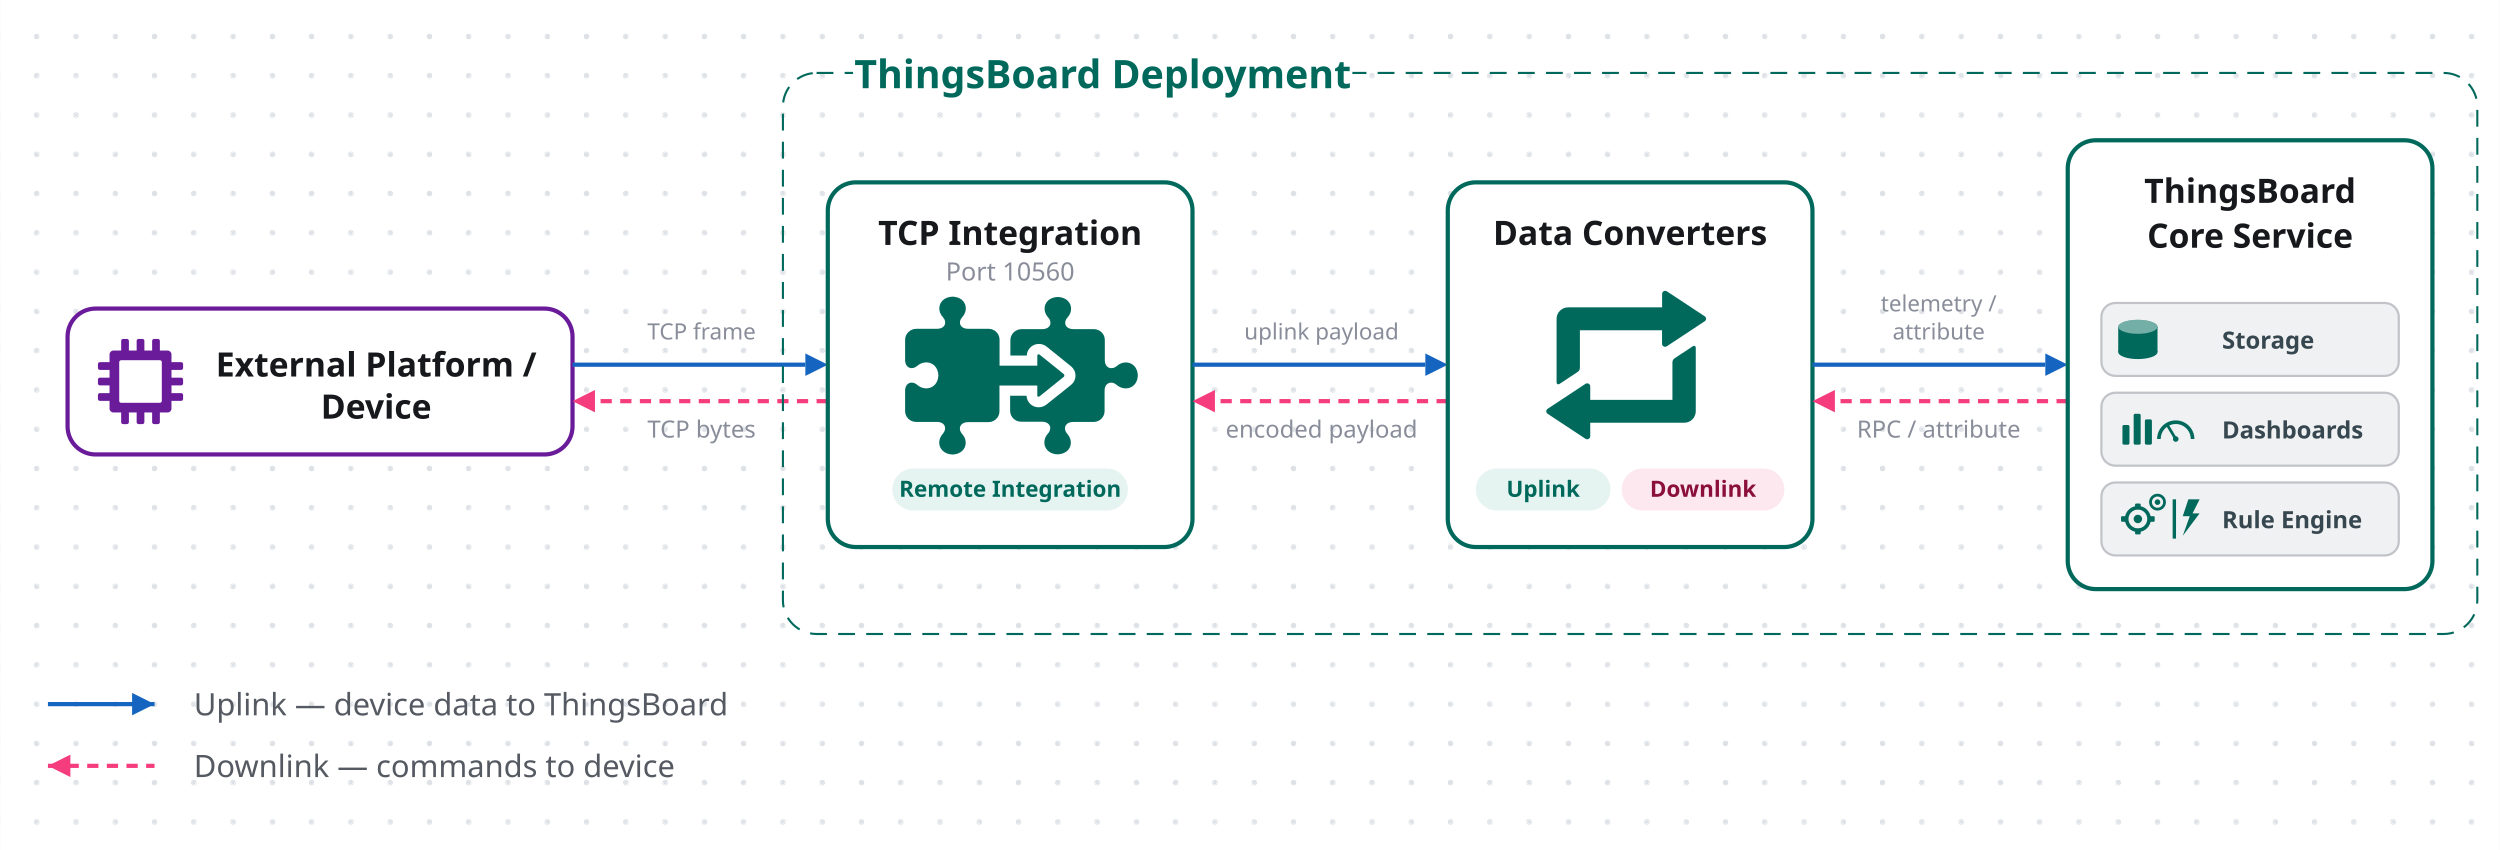
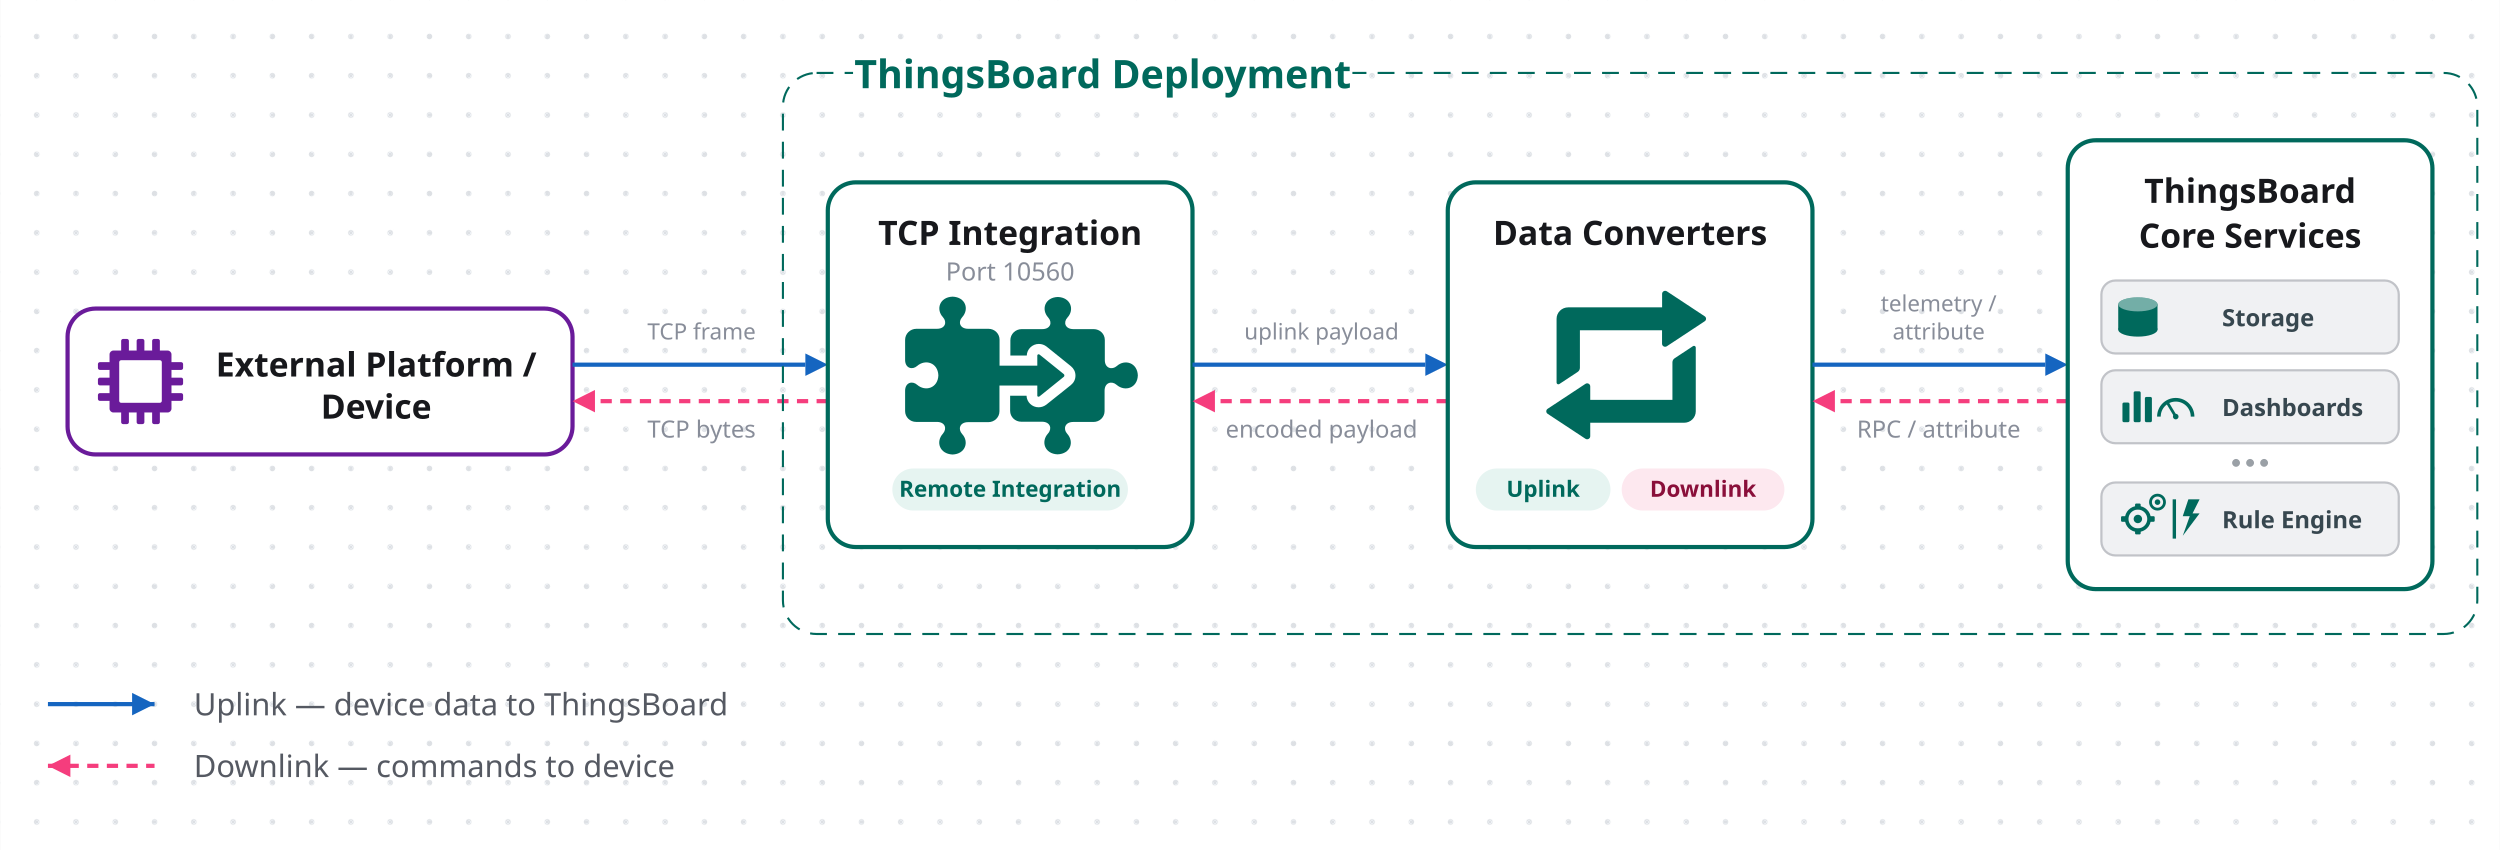
<svg xmlns="http://www.w3.org/2000/svg" width="1400" height="476" viewBox="-48 8 891 303">
  <defs>
    <pattern id="dots" x="0" y="0" width="14" height="14" patternUnits="userSpaceOnUse">
      <circle cx="7" cy="7" r="1" fill="#dde0e4" />
    </pattern>
    <clipPath id="clip0">
      <path fill="#fff" d="M-48 8h891v303H-48z" />
    </clipPath>
  </defs>
  <g clip-path="url(#clip0)">
    <path fill="#fff" d="M-48 8h891v303H-48z" />
    <rect x="-48" y="8" width="891" height="303" fill="url(#dots)" />
    <g transform="translate(0,33)">
      <rect x="-24" y="85" width="180" height="52" rx="10" fill="#fff" stroke="#6a1b9a" stroke-width="1.5" />
      <g transform="translate(-18.7,90.3) scale(0.69)" fill="#6a1b9a">
        <rect x="14" y="14" width="32" height="32" rx="2" fill="#6a1b9a" />
        <rect x="19" y="19" width="22" height="22" rx="1" fill="#fff" />
        <rect x="20" y="8" width="4" height="7" rx="1" />
        <rect x="28" y="8" width="4" height="7" rx="1" />
        <rect x="36" y="8" width="4" height="7" rx="1" />
        <rect x="20" y="45" width="4" height="7" rx="1" />
        <rect x="28" y="45" width="4" height="7" rx="1" />
        <rect x="36" y="45" width="4" height="7" rx="1" />
        <rect x="8" y="20" width="7" height="4" rx="1" />
        <rect x="8" y="28" width="7" height="4" rx="1" />
        <rect x="8" y="36" width="7" height="4" rx="1" />
        <rect x="45" y="20" width="7" height="4" rx="1" />
        <rect x="45" y="28" width="7" height="4" rx="1" />
        <rect x="45" y="36" width="7" height="4" rx="1" />
      </g>
      <text x="86" y="105" text-anchor="middle" font-family="system-ui,sans-serif" font-size="12" fill="#17181c" font-weight="600" dominant-baseline="middle">External Platform /</text>
      <text x="86" y="120" text-anchor="middle" font-family="system-ui,sans-serif" font-size="12" fill="#17181c" font-weight="600" dominant-baseline="middle">Device</text>
      <line x1="156" y1="105" x2="239" y2="105" stroke="#1565c0" stroke-width="1.5" />
      <polygon points="239,101 247,105 239,109" fill="#1565c0" />
      <text x="202" y="96" text-anchor="middle" font-family="system-ui,sans-serif" font-size="8" fill="#888d99">TCP frame</text>
      <line x1="247" y1="118" x2="164" y2="118" stroke="#f53d7d" stroke-width="1.5" stroke-dasharray="4,3" />
      <polygon points="164,114 156,118 164,122" fill="#f53d7d" />
      <text x="202" y="131" text-anchor="middle" font-family="system-ui,sans-serif" font-size="8.5" fill="#888d99" dominant-baseline="auto">TCP bytes</text>
      <rect x="231" y="1" width="604" height="200" rx="12" fill="none" stroke="#00695c" stroke-width="0.75" stroke-dasharray="6,4" />
      <rect x="256" y="-6" width="178" height="14" fill="#fff" />
      <text x="345" y="1" text-anchor="middle" font-family="system-ui,sans-serif" font-size="14" fill="#00695c" font-weight="600" dominant-baseline="central" textLength="174" lengthAdjust="spacing">ThingsBoard Deployment</text>
      <rect x="247" y="40" width="130" height="130" rx="10" fill="#fff" stroke="#00695c" stroke-width="1.5" />
      <text x="312" y="53" text-anchor="middle" font-family="system-ui,sans-serif" font-size="12" fill="#17181c" font-weight="600" dominant-baseline="hanging">TCP Integration</text>
      <text x="312" y="68" text-anchor="middle" font-family="system-ui,sans-serif" font-size="9" fill="#888d99" dominant-baseline="hanging">Port 10560</text>
      <g transform="matrix(-0.16987,0,0,-0.166552,357.5201,149.5578)" fill="#00695c">
        <path d="m 465.3,145.05 h -43.5 c -17.7,0 -21.8,-14.7 -12.6,-25.3 15.2,-17.2 7.1,-43 -20.2,-44.5 -27.3,1 -35.4,27.3 -20.2,44 9.1,10.1 5.1,25.3 -12.6,25.3 h -42.5 c -12.6,0 -23.3,10.1 -23.3,23.3 v 55.1 h -1 -78.4 v -21.8 c 0,-2 -2.5,-3 -4.6,-1.5 l -51.1,42 c -1.5,1.5 -1.5,4 0,5.6 l 51.1,42 c 2,1.5 4.6,0 4.6,-2 v -21.8 h 78.2 1 v 55.6 c 0,12.6 10.1,23.3 23.3,23.3 H 356 c 17.7,0 21.8,14.7 12.6,24.8 -15.2,17.2 -7.1,43 20.2,44 27.3,-1 35.4,-27.3 20.2,-44 -9.1,-10.1 -5.1,-24.8 12.6,-24.8 h 43 c 13.2,0 23.8,-10.6 23.8,-23.8 v -43.6 c -0.5,-17.2 -15.2,-21.2 -25.3,-12.1 -17.2,15.2 -43.5,7.1 -44.5,-20.2 1,-27.3 27.3,-35.4 44.5,-20.2 10.1,9.1 24.8,5.1 25.3,-12.1 v -44 c 0.1,-12.7 -10,-23.3 -23.1,-23.3 z" />
        <path d="m 244.7,145.45 h -43.5 c -17.7,0 -21.8,-15.2 -12.6,-25.3 15.2,-17.2 7.1,-43.5 -20.2,-44.5 -27.3,1 -35.4,26.8 -20.2,44 9.1,10.1 5.1,25.3 -12.6,25.3 H 93.1 c -13.2,0 -23.3,10.6 -23.3,23.3 v 43.5 c 0,17.7 -15.2,21.8 -25.3,12.6 -17.2,-15.2 -43.5,-7.1 -44.5,20.2 1,27.3 27.3,35.4 44,20.2 10.1,-9.1 25.3,-5.1 25.3,12.6 v 43 c 0,13.2 10.6,23.3 23.3,23.3 h 42.5 c 17.7,0 21.8,14.7 12.6,24.8 -15.2,16.7 -7.1,43 20.2,44 27.3,-1 35.4,-26.8 20.2,-44 -9.1,-10.1 -5.1,-24.8 12.6,-24.8 h 43 c 13.2,0 23.8,-10.6 23.8,-23.8 v -32.7 h -34.4 c -0.5,13.7 -11.7,24.8 -25.3,24.8 -6.1,0 -11.6,-2 -16.2,-5.6 l -51.1,-42 c -6.1,-5.1 -9.6,-12.1 -9.6,-20.2 0,-8.1 3.5,-15.2 9.6,-20.2 l 51.6,-42 c 4.6,-3.5 10.1,-5.6 16.2,-5.6 13.7,0 24.8,11.1 25.3,24.8 H 268 v -32.4 c 0,-13.2 -10.6,-23.3 -23.3,-23.3 z" />
      </g>
      <rect x="270" y="142" width="84" height="15" rx="7.5" fill="#e6f4f1" />
      <text x="312" y="149" text-anchor="middle" font-family="system-ui,sans-serif" font-size="8" fill="#00695c" font-weight="700" dominant-baseline="central">Remote Integration</text>
      <line x1="377" y1="105" x2="460" y2="105" stroke="#1565c0" stroke-width="1.5" />
      <polygon points="460,101 468,105 460,109" fill="#1565c0" />
      <text x="423" y="96" text-anchor="middle" font-family="system-ui,sans-serif" font-size="8" fill="#888d99">uplink payload</text>
      <line x1="468" y1="118" x2="385" y2="118" stroke="#f53d7d" stroke-width="1.5" stroke-dasharray="4,3" />
      <polygon points="385,114 377,118 385,122" fill="#f53d7d" />
      <text x="423" y="131" text-anchor="middle" font-family="system-ui,sans-serif" font-size="8.5" fill="#888d99" dominant-baseline="auto">encoded payload</text>
      <rect x="468" y="40" width="130" height="130" rx="10" fill="#fff" stroke="#00695c" stroke-width="1.5" />
      <text x="533" y="53" text-anchor="middle" font-family="system-ui,sans-serif" font-size="12" fill="#17181c" font-weight="600" dominant-baseline="hanging">Data Converters</text>
      <g transform="matrix(0.217828,0,0,0.213574,478.2844,73.1842)" fill="#00695c">
        <path d="m 373.23,68.177 -61.8,-41.6 c -3.4,-2.3 -7.9,0.1 -7.9,4.2 v 22.5 h -153.6 c -10.6,0 -19.1,8.6 -19.1,19.1 v 106.5 c 0,2.3 2.6,3.7 4.5,2.4 l 30,-20.2 c 2.3,-1.5 3.7,-4.1 3.7,-6.9 v -62.7 h 134.4 v 22.5 c 0,4.1 4.5,6.5 7.9,4.2 l 61.8,-41.6 c 3.1,-2 3.1,-6.4 0.1,-8.4 z" />
        <path d="m 354.13,117.98 -30,20.2 c -2.3,1.5 -3.7,4.1 -3.7,6.9 v 62.6 h -134.5 v -22.5 c 0,-4.1 -4.5,-6.5 -7.9,-4.2 l -61.8,41.6 c -3,2 -3,6.4 0,8.4 l 61.8,41.6 c 3.4,2.3 7.9,-0.1 7.9,-4.2 v -22.5 h 153.5 c 10.6,0.1 19.2,-8.5 19.2,-19.1 v -106.4 c 0,-2.3 -2.6,-3.7 -4.5,-2.4 z" />
      </g>
      <rect x="478" y="142" width="48" height="15" rx="7.5" fill="#e6f4f1" />
      <text x="502" y="149" text-anchor="middle" font-family="system-ui,sans-serif" font-size="8" fill="#00695c" font-weight="700" dominant-baseline="central">Uplink</text>
      <rect x="530" y="142" width="58" height="15" rx="7.5" fill="#fde8ef" />
      <text x="559" y="149" text-anchor="middle" font-family="system-ui,sans-serif" font-size="8" fill="#8a0f3a" font-weight="700" dominant-baseline="central">Downlink</text>
      <line x1="598" y1="105" x2="681" y2="105" stroke="#1565c0" stroke-width="1.5" />
      <polygon points="681,101 689,105 681,109" fill="#1565c0" />
      <text x="643" y="86" text-anchor="middle" font-family="system-ui,sans-serif" font-size="8" fill="#888d99">telemetry /</text>
      <text x="643" y="96" text-anchor="middle" font-family="system-ui,sans-serif" font-size="8" fill="#888d99">attribute</text>
      <line x1="689" y1="118" x2="606" y2="118" stroke="#f53d7d" stroke-width="1.5" stroke-dasharray="4,3" />
      <polygon points="606,114 598,118 606,122" fill="#f53d7d" />
      <text x="643" y="131" text-anchor="middle" font-family="system-ui,sans-serif" font-size="8.5" fill="#888d99" dominant-baseline="auto">RPC / attribute</text>
      <rect x="689" y="25" width="130" height="160" rx="10" fill="#fff" stroke="#00695c" stroke-width="1.5" />
      <text x="754" y="38" text-anchor="middle" font-family="system-ui,sans-serif" font-size="12" fill="#17181c" font-weight="600" dominant-baseline="hanging">ThingsBoard</text>
-       <text x="754" y="54" text-anchor="middle" font-family="system-ui,sans-serif" font-size="12" fill="#17181c" font-weight="600" dominant-baseline="hanging">Core Service</text>
+       <text x="754" y="54" text-anchor="middle" font-family="system-ui,sans-serif" font-size="12" fill="#17181c" font-weight="600" dominant-baseline="hanging">Core Services</text>
      <g transform="translate(0,25)">
-         <rect x="701" y="58" width="106" height="26" rx="5" fill="#f0f1f3" stroke="#c1c3c8" stroke-width=".8" />
-         <g fill="#00695c" transform="translate(45,1.5)">
+         <rect x="701" y="50" width="106" height="26" rx="5" fill="#f0f1f3" stroke="#c1c3c8" stroke-width=".8" />
+         <g fill="#00695c" transform="translate(45,-6.5)">
          <ellipse cx="669" cy="65" rx="7" ry="2.5" fill="#00695c" />
          <rect x="662" y="65" width="14" height="9" fill="#00695c" />
          <ellipse cx="669" cy="74" rx="7" ry="2.5" fill="#00695c" />
          <ellipse cx="669" cy="65" rx="7" ry="2.5" fill="#e6f4f1" opacity=".5" />
        </g>
-         <text x="744" y="71" text-anchor="start" font-family="system-ui,sans-serif" font-size="8.5" fill="#37474f" font-weight="600" dominant-baseline="central">Storage</text>
-         <rect x="701" y="90" width="106" height="26" rx="5" fill="#f0f1f3" stroke="#c1c3c8" stroke-width=".8" />
-         <g fill="#00695c" transform="translate(47.5,2.5)">
+         <text x="744" y="63" text-anchor="start" font-family="system-ui,sans-serif" font-size="8.5" fill="#37474f" font-weight="600" dominant-baseline="central">Storage</text>
+         <rect x="701" y="82" width="106" height="26" rx="5" fill="#f0f1f3" stroke="#c1c3c8" stroke-width=".8" />
+         <g fill="#00695c" transform="translate(47.5,-5.5)">
          <rect x="661" y="99" width="2.5" height="7" rx=".5" />
          <rect x="665" y="95" width="2.5" height="11" rx=".5" />
          <rect x="669" y="97" width="2.5" height="9" rx=".5" />
          <path d="M674,104 a6,6 0 0,1 12,0" fill="none" stroke="#00695c" stroke-width="1.3" />
          <line x1="680" y1="104" x2="677" y2="99" stroke="#00695c" stroke-width="1" stroke-linecap="round" />
          <circle cx="680" cy="104" r="1" fill="#00695c" />
        </g>
-         <text x="744" y="103" text-anchor="start" font-family="system-ui,sans-serif" font-size="8.5" fill="#37474f" font-weight="600" dominant-baseline="central">Dashboards</text>
+         <text x="744" y="95" text-anchor="start" font-family="system-ui,sans-serif" font-size="8.5" fill="#37474f" font-weight="600" dominant-baseline="central">Dashboards</text>
+         <circle cx="749" cy="115" r="1.4" fill="#9aa0a6" />
+         <circle cx="754" cy="115" r="1.4" fill="#9aa0a6" />
+         <circle cx="759" cy="115" r="1.4" fill="#9aa0a6" />
        <rect x="701" y="122" width="106" height="26" rx="5" fill="#f0f1f3" stroke="#c1c3c8" stroke-width=".8" />
        <g fill="#00695c" transform="translate(49,0)">
          <circle cx="665" cy="135" r="4" fill="none" stroke="#00695c" stroke-width="1.3" />
          <circle cx="665" cy="135" r="1.5" fill="#00695c" />
          <rect x="664" y="129.5" width="2" height="2" rx=".4" />
          <rect x="664" y="138.5" width="2" height="2" rx=".4" />
          <rect x="659" y="134" width="2" height="2" rx=".4" />
          <rect x="669" y="134" width="2" height="2" rx=".4" />
          <circle cx="672" cy="129" r="2.5" fill="none" stroke="#00695c" stroke-width="1" />
          <circle cx="672" cy="129" r="1" fill="#00695c" />
          <line x1="678" y1="128" x2="678" y2="142" stroke="#00695c" stroke-width="1.2" />
          <polygon points="683,128 681,134 683.5,134 681,141 687,133 684.5,133 687,128" fill="#00695c" />
        </g>
        <text x="744" y="135" text-anchor="start" font-family="system-ui,sans-serif" font-size="8.5" fill="#37474f" font-weight="600" dominant-baseline="central">Rule Engine</text>
      </g>
      <line x1="-31" y1="226" x2="7" y2="226" stroke="#1565c0" stroke-width="1.5" />
      <polygon points="-1,222 7,226 -1,230" fill="#1565c0" />
      <text x="21" y="230" font-family="system-ui,sans-serif" font-size="11" fill="#555962">Uplink — device data to ThingsBoard</text>
      <line x1="-31" y1="248" x2="7" y2="248" stroke="#f53d7d" stroke-width="1.5" stroke-dasharray="4,3" />
      <polygon points="-23,244 -31,248 -23,252" fill="#f53d7d" />
      <text x="21" y="252" font-family="system-ui,sans-serif" font-size="11" fill="#555962">Downlink — commands to device</text>
    </g>
  </g>
</svg>
